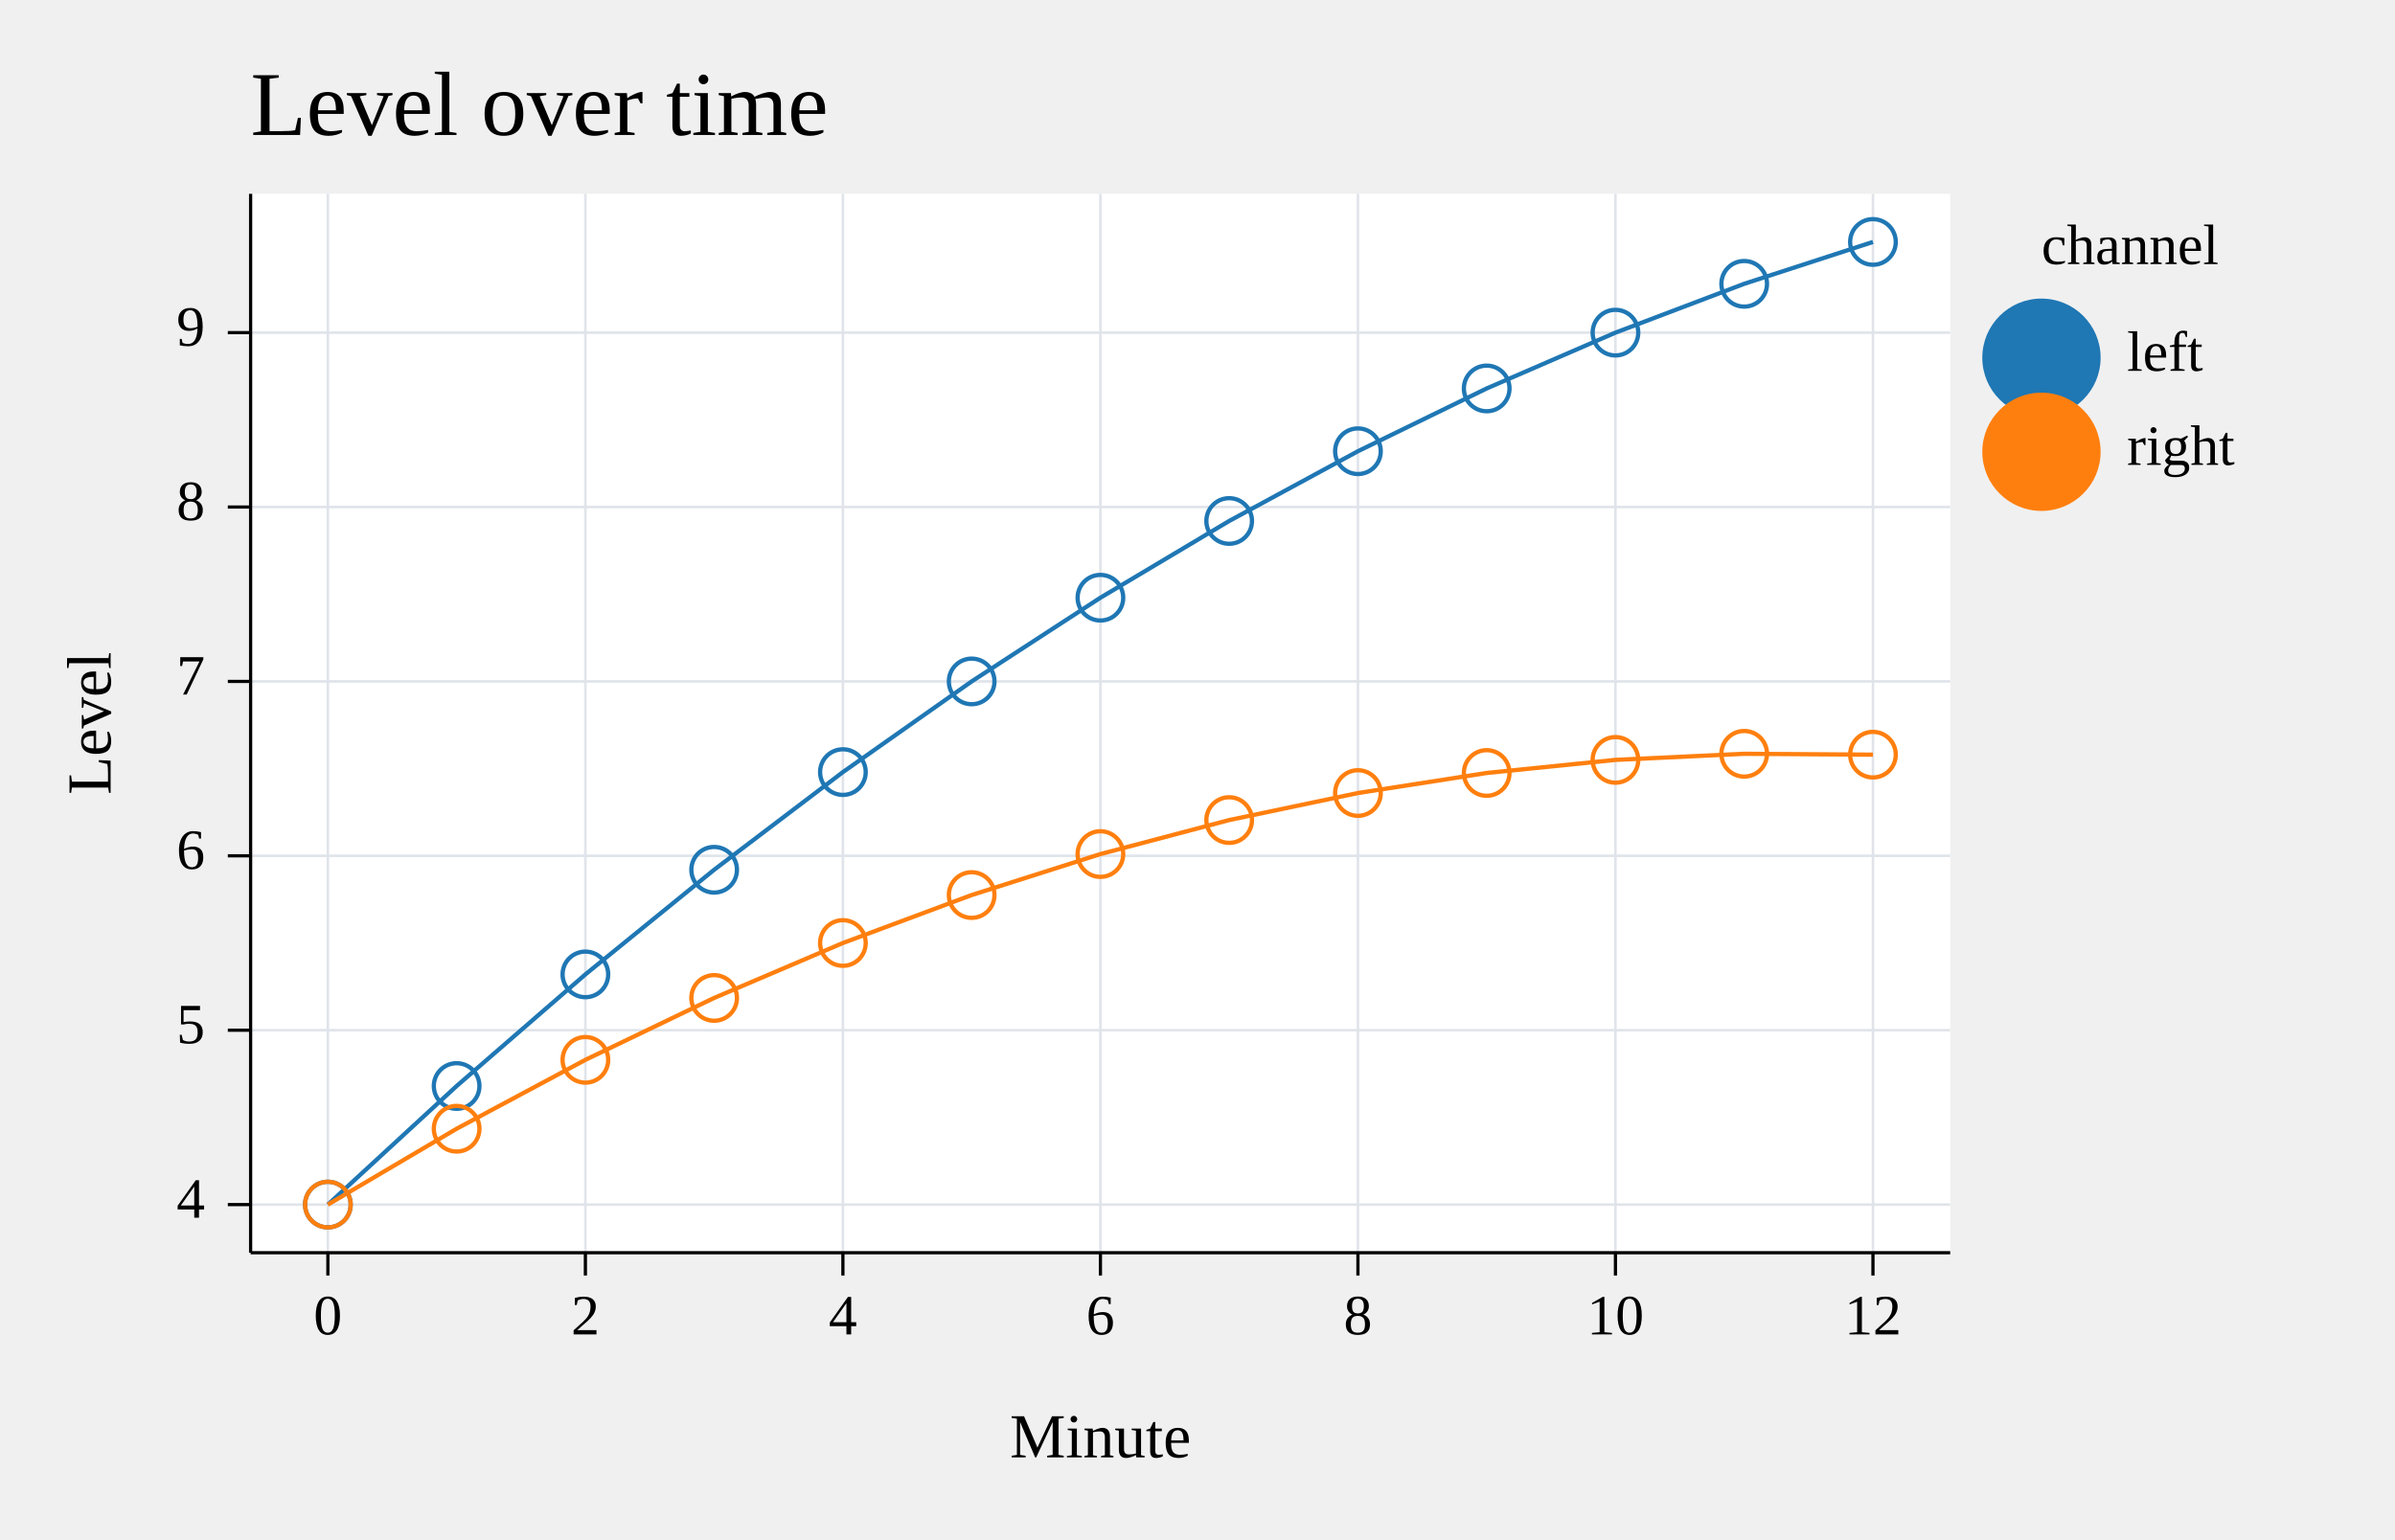
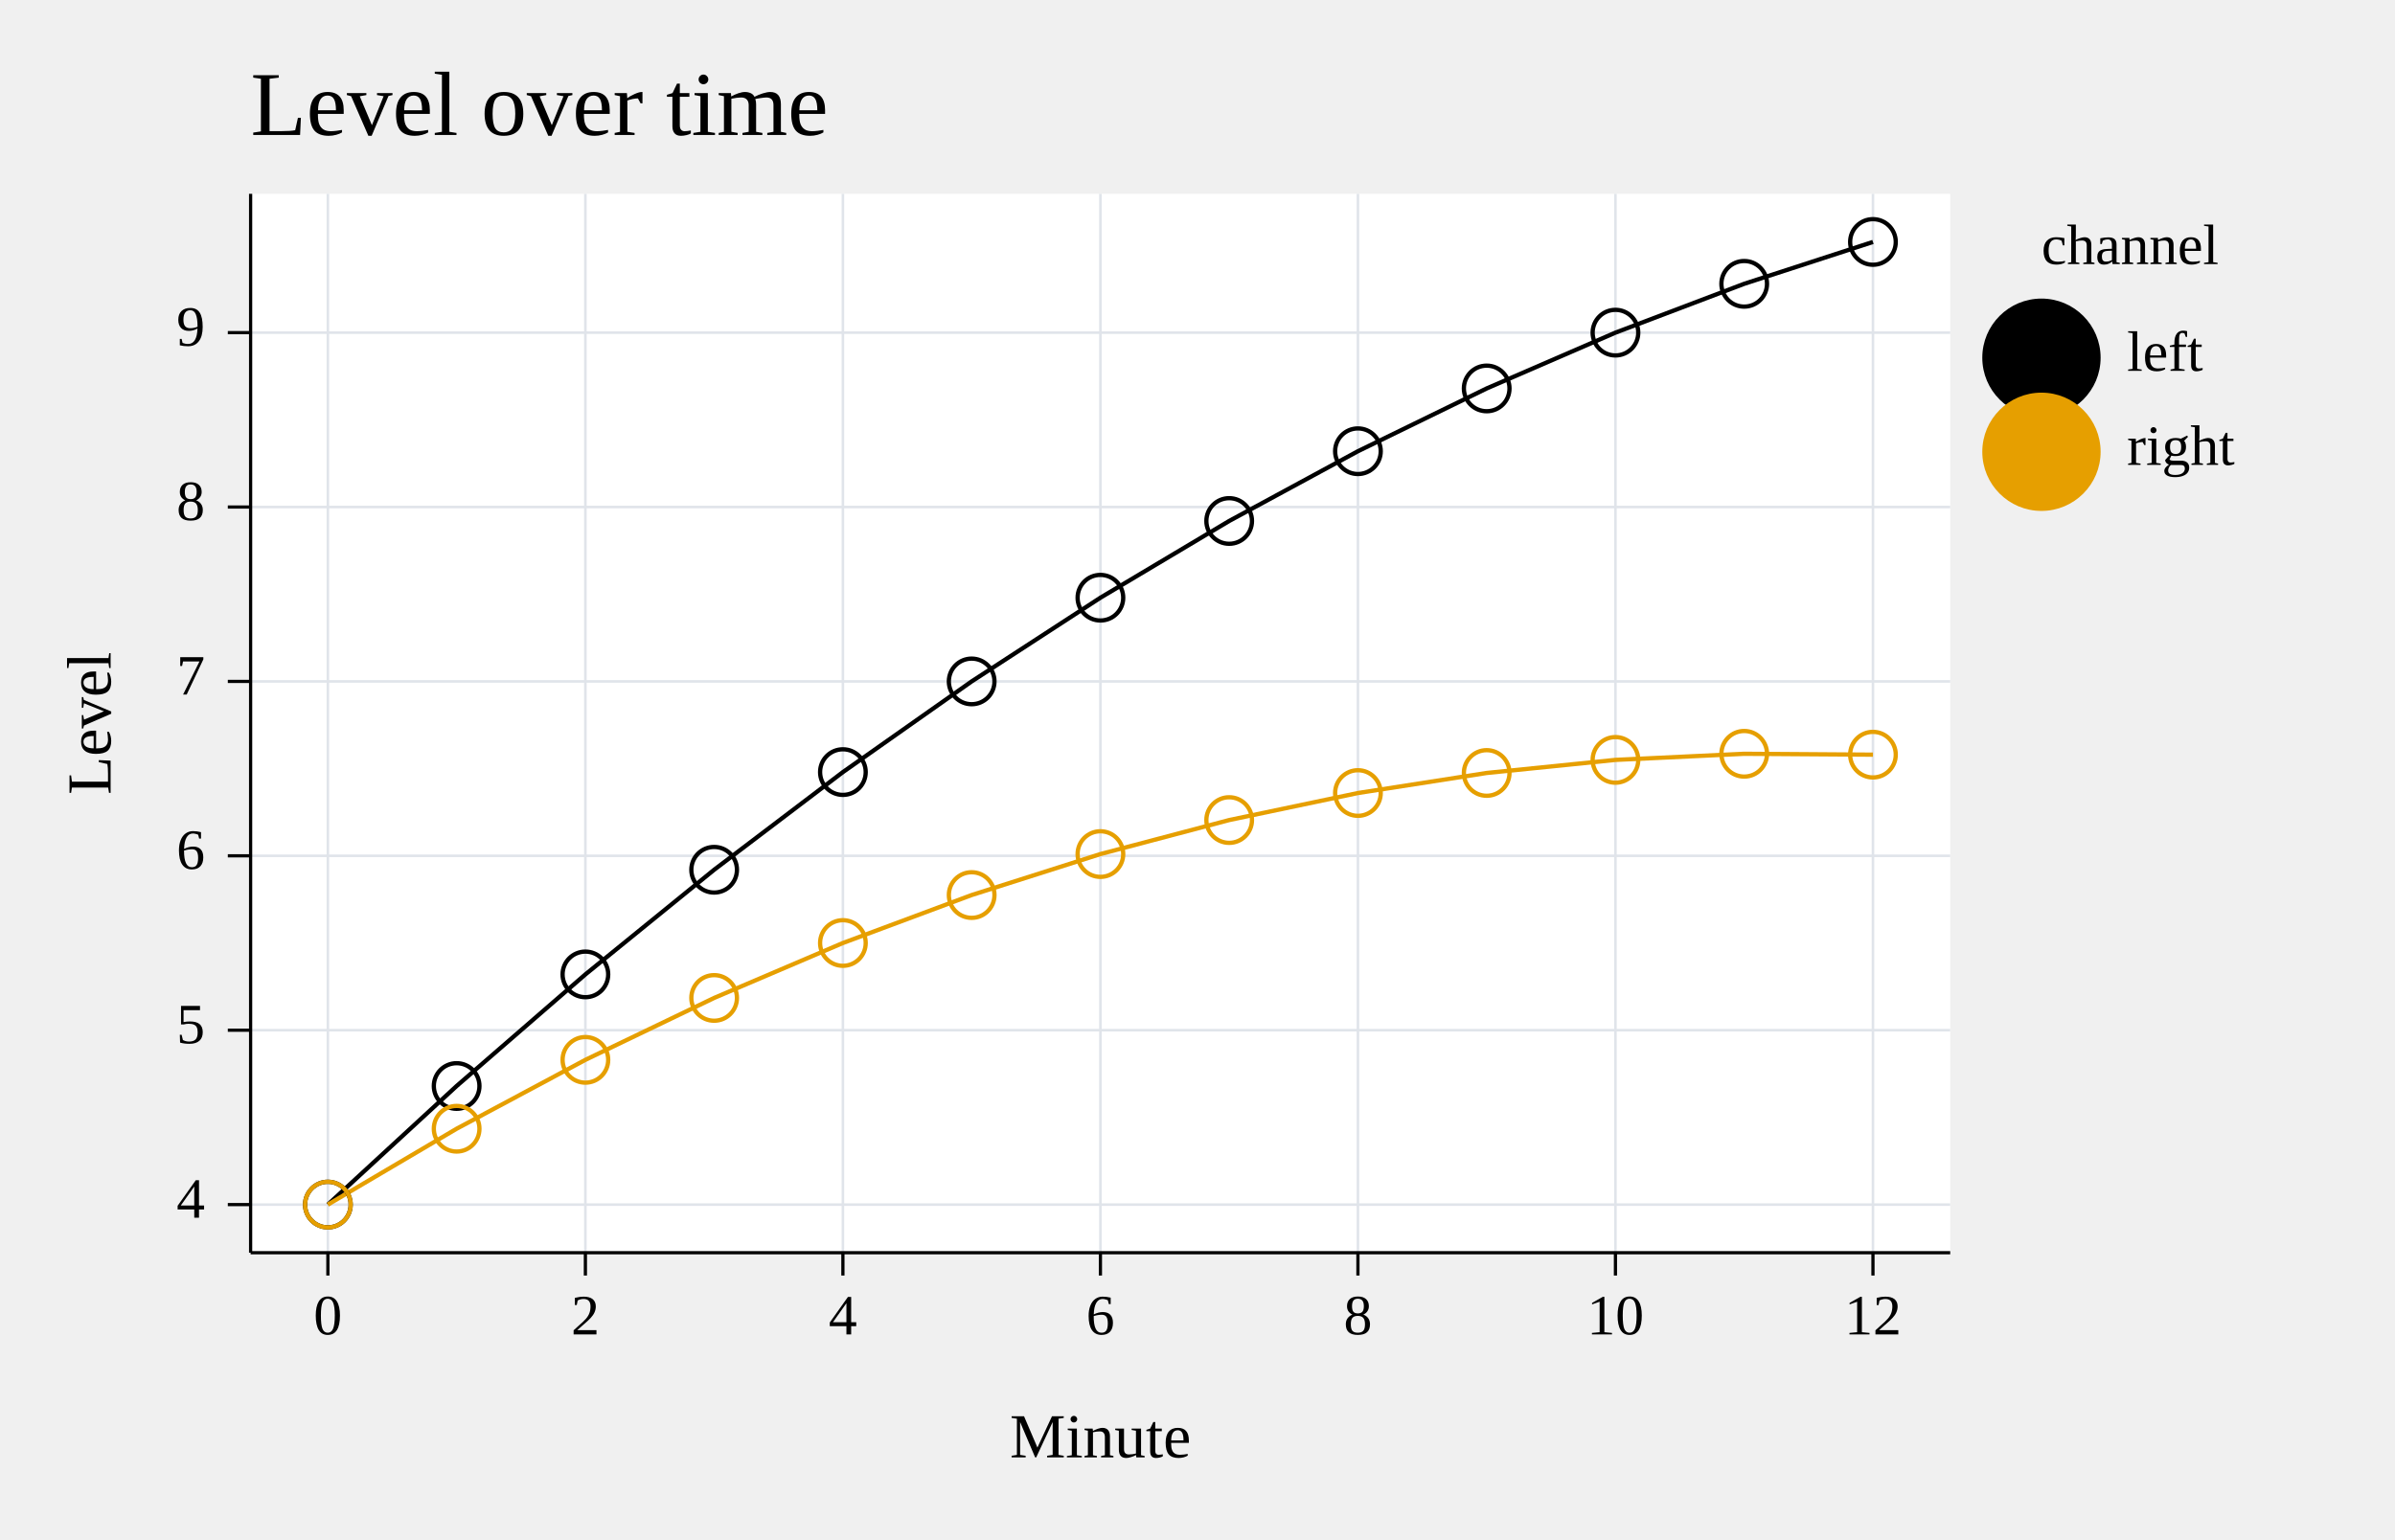
<svg xmlns="http://www.w3.org/2000/svg" width="560" height="360" viewBox="0 0 560 360" id="intaglio-plot" role="img" aria-labelledby="intaglio-plot-title" aria-describedby="intaglio-plot-description">
  <g data-name="plot-panel" clip-path="url(#clip-0)">
    <rect data-name="plot-panel-background" stroke="none" fill="#ffffff" stroke-width="1" stroke-linecap="butt" stroke-linejoin="miter" x="58.6" y="45.333" width="397.4" height="247.667" />
    <polyline data-name="plot-panel-grid-x" stroke="#e0e4ea" fill="none" stroke-width="0.6" stroke-linecap="butt" stroke-linejoin="miter" points="76.664,293 76.664,45.333" />
    <polyline data-name="plot-panel-grid-x" stroke="#e0e4ea" fill="none" stroke-width="0.6" stroke-linecap="butt" stroke-linejoin="miter" points="136.876,293 136.876,45.333" />
    <polyline data-name="plot-panel-grid-x" stroke="#e0e4ea" fill="none" stroke-width="0.6" stroke-linecap="butt" stroke-linejoin="miter" points="197.088,293 197.088,45.333" />
    <polyline data-name="plot-panel-grid-x" stroke="#e0e4ea" fill="none" stroke-width="0.6" stroke-linecap="butt" stroke-linejoin="miter" points="257.3,293 257.3,45.333" />
    <polyline data-name="plot-panel-grid-x" stroke="#e0e4ea" fill="none" stroke-width="0.6" stroke-linecap="butt" stroke-linejoin="miter" points="317.512,293 317.512,45.333" />
    <polyline data-name="plot-panel-grid-x" stroke="#e0e4ea" fill="none" stroke-width="0.6" stroke-linecap="butt" stroke-linejoin="miter" points="377.724,293 377.724,45.333" />
    <polyline data-name="plot-panel-grid-x" stroke="#e0e4ea" fill="none" stroke-width="0.6" stroke-linecap="butt" stroke-linejoin="miter" points="437.936,293 437.936,45.333" />
    <polyline data-name="plot-panel-grid-y" stroke="#e0e4ea" fill="none" stroke-width="0.6" stroke-linecap="butt" stroke-linejoin="miter" points="58.6,281.742 456,281.742" />
    <polyline data-name="plot-panel-grid-y" stroke="#e0e4ea" fill="none" stroke-width="0.6" stroke-linecap="butt" stroke-linejoin="miter" points="58.6,240.954 456,240.954" />
    <polyline data-name="plot-panel-grid-y" stroke="#e0e4ea" fill="none" stroke-width="0.6" stroke-linecap="butt" stroke-linejoin="miter" points="58.6,200.166 456,200.166" />
    <polyline data-name="plot-panel-grid-y" stroke="#e0e4ea" fill="none" stroke-width="0.6" stroke-linecap="butt" stroke-linejoin="miter" points="58.6,159.377 456,159.377" />
    <polyline data-name="plot-panel-grid-y" stroke="#e0e4ea" fill="none" stroke-width="0.6" stroke-linecap="butt" stroke-linejoin="miter" points="58.6,118.589 456,118.589" />
    <polyline data-name="plot-panel-grid-y" stroke="#e0e4ea" fill="none" stroke-width="0.6" stroke-linecap="butt" stroke-linejoin="miter" points="58.6,77.801 456,77.801" />
-     <polyline stroke="#1f77b4" fill="none" stroke-width="1" stroke-linecap="butt" stroke-linejoin="miter" points="76.664,281.742 106.77,254.006 136.876,227.902 166.982,203.429 197.088,180.587 227.194,159.377 257.3,139.799 287.406,121.852 317.512,105.537 347.618,90.853 377.724,77.801 407.83,66.38 437.936,56.591" />
-     <polyline stroke="#ff7f0e" fill="none" stroke-width="1" stroke-linecap="butt" stroke-linejoin="miter" points="76.664,281.742 106.77,264 136.876,247.888 166.982,233.408 197.088,220.56 227.194,209.343 257.3,199.758 287.406,191.804 317.512,185.482 347.618,180.791 377.724,177.732 407.83,176.305 437.936,176.509" />
-     <circle stroke="#1f77b4" fill="none" stroke-width="1" stroke-linecap="butt" stroke-linejoin="miter" cx="76.664" cy="281.742" r="5.333" />
-     <circle stroke="#1f77b4" fill="none" stroke-width="1" stroke-linecap="butt" stroke-linejoin="miter" cx="106.77" cy="254.006" r="5.333" />
-     <circle stroke="#1f77b4" fill="none" stroke-width="1" stroke-linecap="butt" stroke-linejoin="miter" cx="136.876" cy="227.902" r="5.333" />
-     <circle stroke="#1f77b4" fill="none" stroke-width="1" stroke-linecap="butt" stroke-linejoin="miter" cx="166.982" cy="203.429" r="5.333" />
-     <circle stroke="#1f77b4" fill="none" stroke-width="1" stroke-linecap="butt" stroke-linejoin="miter" cx="197.088" cy="180.587" r="5.333" />
-     <circle stroke="#1f77b4" fill="none" stroke-width="1" stroke-linecap="butt" stroke-linejoin="miter" cx="227.194" cy="159.377" r="5.333" />
-     <circle stroke="#1f77b4" fill="none" stroke-width="1" stroke-linecap="butt" stroke-linejoin="miter" cx="257.3" cy="139.799" r="5.333" />
-     <circle stroke="#1f77b4" fill="none" stroke-width="1" stroke-linecap="butt" stroke-linejoin="miter" cx="287.406" cy="121.852" r="5.333" />
-     <circle stroke="#1f77b4" fill="none" stroke-width="1" stroke-linecap="butt" stroke-linejoin="miter" cx="317.512" cy="105.537" r="5.333" />
-     <circle stroke="#1f77b4" fill="none" stroke-width="1" stroke-linecap="butt" stroke-linejoin="miter" cx="347.618" cy="90.853" r="5.333" />
-     <circle stroke="#1f77b4" fill="none" stroke-width="1" stroke-linecap="butt" stroke-linejoin="miter" cx="377.724" cy="77.801" r="5.333" />
-     <circle stroke="#1f77b4" fill="none" stroke-width="1" stroke-linecap="butt" stroke-linejoin="miter" cx="407.83" cy="66.38" r="5.333" />
-     <circle stroke="#1f77b4" fill="none" stroke-width="1" stroke-linecap="butt" stroke-linejoin="miter" cx="437.936" cy="56.591" r="5.333" />
-     <circle stroke="#ff7f0e" fill="none" stroke-width="1" stroke-linecap="butt" stroke-linejoin="miter" cx="76.664" cy="281.742" r="5.333" />
-     <circle stroke="#ff7f0e" fill="none" stroke-width="1" stroke-linecap="butt" stroke-linejoin="miter" cx="106.77" cy="264" r="5.333" />
-     <circle stroke="#ff7f0e" fill="none" stroke-width="1" stroke-linecap="butt" stroke-linejoin="miter" cx="136.876" cy="247.888" r="5.333" />
-     <circle stroke="#ff7f0e" fill="none" stroke-width="1" stroke-linecap="butt" stroke-linejoin="miter" cx="166.982" cy="233.408" r="5.333" />
-     <circle stroke="#ff7f0e" fill="none" stroke-width="1" stroke-linecap="butt" stroke-linejoin="miter" cx="197.088" cy="220.56" r="5.333" />
-     <circle stroke="#ff7f0e" fill="none" stroke-width="1" stroke-linecap="butt" stroke-linejoin="miter" cx="227.194" cy="209.343" r="5.333" />
-     <circle stroke="#ff7f0e" fill="none" stroke-width="1" stroke-linecap="butt" stroke-linejoin="miter" cx="257.3" cy="199.758" r="5.333" />
-     <circle stroke="#ff7f0e" fill="none" stroke-width="1" stroke-linecap="butt" stroke-linejoin="miter" cx="287.406" cy="191.804" r="5.333" />
-     <circle stroke="#ff7f0e" fill="none" stroke-width="1" stroke-linecap="butt" stroke-linejoin="miter" cx="317.512" cy="185.482" r="5.333" />
-     <circle stroke="#ff7f0e" fill="none" stroke-width="1" stroke-linecap="butt" stroke-linejoin="miter" cx="347.618" cy="180.791" r="5.333" />
-     <circle stroke="#ff7f0e" fill="none" stroke-width="1" stroke-linecap="butt" stroke-linejoin="miter" cx="377.724" cy="177.732" r="5.333" />
-     <circle stroke="#ff7f0e" fill="none" stroke-width="1" stroke-linecap="butt" stroke-linejoin="miter" cx="407.83" cy="176.305" r="5.333" />
-     <circle stroke="#ff7f0e" fill="none" stroke-width="1" stroke-linecap="butt" stroke-linejoin="miter" cx="437.936" cy="176.509" r="5.333" />
+     <polyline stroke="#000000" fill="none" stroke-width="1" stroke-linecap="butt" stroke-linejoin="miter" points="76.664,281.742 106.77,254.006 136.876,227.902 166.982,203.429 197.088,180.587 227.194,159.377 257.3,139.799 287.406,121.852 317.512,105.537 347.618,90.853 377.724,77.801 407.83,66.38 437.936,56.591" />
+     <polyline stroke="#e69f00" fill="none" stroke-width="1" stroke-linecap="butt" stroke-linejoin="miter" points="76.664,281.742 106.77,264 136.876,247.888 166.982,233.408 197.088,220.56 227.194,209.343 257.3,199.758 287.406,191.804 317.512,185.482 347.618,180.791 377.724,177.732 407.83,176.305 437.936,176.509" />
+     <circle stroke="#000000" fill="none" stroke-width="1" stroke-linecap="butt" stroke-linejoin="miter" cx="76.664" cy="281.742" r="5.333" />
+     <circle stroke="#000000" fill="none" stroke-width="1" stroke-linecap="butt" stroke-linejoin="miter" cx="106.77" cy="254.006" r="5.333" />
+     <circle stroke="#000000" fill="none" stroke-width="1" stroke-linecap="butt" stroke-linejoin="miter" cx="136.876" cy="227.902" r="5.333" />
+     <circle stroke="#000000" fill="none" stroke-width="1" stroke-linecap="butt" stroke-linejoin="miter" cx="166.982" cy="203.429" r="5.333" />
+     <circle stroke="#000000" fill="none" stroke-width="1" stroke-linecap="butt" stroke-linejoin="miter" cx="197.088" cy="180.587" r="5.333" />
+     <circle stroke="#000000" fill="none" stroke-width="1" stroke-linecap="butt" stroke-linejoin="miter" cx="227.194" cy="159.377" r="5.333" />
+     <circle stroke="#000000" fill="none" stroke-width="1" stroke-linecap="butt" stroke-linejoin="miter" cx="257.3" cy="139.799" r="5.333" />
+     <circle stroke="#000000" fill="none" stroke-width="1" stroke-linecap="butt" stroke-linejoin="miter" cx="287.406" cy="121.852" r="5.333" />
+     <circle stroke="#000000" fill="none" stroke-width="1" stroke-linecap="butt" stroke-linejoin="miter" cx="317.512" cy="105.537" r="5.333" />
+     <circle stroke="#000000" fill="none" stroke-width="1" stroke-linecap="butt" stroke-linejoin="miter" cx="347.618" cy="90.853" r="5.333" />
+     <circle stroke="#000000" fill="none" stroke-width="1" stroke-linecap="butt" stroke-linejoin="miter" cx="377.724" cy="77.801" r="5.333" />
+     <circle stroke="#000000" fill="none" stroke-width="1" stroke-linecap="butt" stroke-linejoin="miter" cx="407.83" cy="66.38" r="5.333" />
+     <circle stroke="#000000" fill="none" stroke-width="1" stroke-linecap="butt" stroke-linejoin="miter" cx="437.936" cy="56.591" r="5.333" />
+     <circle stroke="#e69f00" fill="none" stroke-width="1" stroke-linecap="butt" stroke-linejoin="miter" cx="76.664" cy="281.742" r="5.333" />
+     <circle stroke="#e69f00" fill="none" stroke-width="1" stroke-linecap="butt" stroke-linejoin="miter" cx="106.77" cy="264" r="5.333" />
+     <circle stroke="#e69f00" fill="none" stroke-width="1" stroke-linecap="butt" stroke-linejoin="miter" cx="136.876" cy="247.888" r="5.333" />
+     <circle stroke="#e69f00" fill="none" stroke-width="1" stroke-linecap="butt" stroke-linejoin="miter" cx="166.982" cy="233.408" r="5.333" />
+     <circle stroke="#e69f00" fill="none" stroke-width="1" stroke-linecap="butt" stroke-linejoin="miter" cx="197.088" cy="220.56" r="5.333" />
+     <circle stroke="#e69f00" fill="none" stroke-width="1" stroke-linecap="butt" stroke-linejoin="miter" cx="227.194" cy="209.343" r="5.333" />
+     <circle stroke="#e69f00" fill="none" stroke-width="1" stroke-linecap="butt" stroke-linejoin="miter" cx="257.3" cy="199.758" r="5.333" />
+     <circle stroke="#e69f00" fill="none" stroke-width="1" stroke-linecap="butt" stroke-linejoin="miter" cx="287.406" cy="191.804" r="5.333" />
+     <circle stroke="#e69f00" fill="none" stroke-width="1" stroke-linecap="butt" stroke-linejoin="miter" cx="317.512" cy="185.482" r="5.333" />
+     <circle stroke="#e69f00" fill="none" stroke-width="1" stroke-linecap="butt" stroke-linejoin="miter" cx="347.618" cy="180.791" r="5.333" />
+     <circle stroke="#e69f00" fill="none" stroke-width="1" stroke-linecap="butt" stroke-linejoin="miter" cx="377.724" cy="177.732" r="5.333" />
+     <circle stroke="#e69f00" fill="none" stroke-width="1" stroke-linecap="butt" stroke-linejoin="miter" cx="407.83" cy="176.305" r="5.333" />
+     <circle stroke="#e69f00" fill="none" stroke-width="1" stroke-linecap="butt" stroke-linejoin="miter" cx="437.936" cy="176.509" r="5.333" />
  </g>
  <g data-name="x-axis">
    <polyline data-name="x-axis-baseline" stroke="#000000" fill="none" stroke-width="0.75" stroke-linecap="butt" stroke-linejoin="miter" points="58.6,293 456,293" />
    <polyline data-name="x-axis-ticks" stroke="#000000" fill="none" stroke-width="0.75" stroke-linecap="butt" stroke-linejoin="miter" points="76.664,293 76.664,298.333" />
    <polyline data-name="x-axis-ticks" stroke="#000000" fill="none" stroke-width="0.75" stroke-linecap="butt" stroke-linejoin="miter" points="136.876,293 136.876,298.333" />
    <polyline data-name="x-axis-ticks" stroke="#000000" fill="none" stroke-width="0.75" stroke-linecap="butt" stroke-linejoin="miter" points="197.088,293 197.088,298.333" />
    <polyline data-name="x-axis-ticks" stroke="#000000" fill="none" stroke-width="0.75" stroke-linecap="butt" stroke-linejoin="miter" points="257.3,293 257.3,298.333" />
    <polyline data-name="x-axis-ticks" stroke="#000000" fill="none" stroke-width="0.75" stroke-linecap="butt" stroke-linejoin="miter" points="317.512,293 317.512,298.333" />
    <polyline data-name="x-axis-ticks" stroke="#000000" fill="none" stroke-width="0.75" stroke-linecap="butt" stroke-linejoin="miter" points="377.724,293 377.724,298.333" />
    <polyline data-name="x-axis-ticks" stroke="#000000" fill="none" stroke-width="0.75" stroke-linecap="butt" stroke-linejoin="miter" points="437.936,293 437.936,298.333" />
    <text data-name="x-axis-label" fill="#000000" stroke="none" font-size="13.333" x="76.664" y="303.667" text-anchor="middle" dominant-baseline="text-before-edge">0</text>
    <text data-name="x-axis-label" fill="#000000" stroke="none" font-size="13.333" x="136.876" y="303.667" text-anchor="middle" dominant-baseline="text-before-edge">2</text>
    <text data-name="x-axis-label" fill="#000000" stroke="none" font-size="13.333" x="197.088" y="303.667" text-anchor="middle" dominant-baseline="text-before-edge">4</text>
    <text data-name="x-axis-label" fill="#000000" stroke="none" font-size="13.333" x="257.3" y="303.667" text-anchor="middle" dominant-baseline="text-before-edge">6</text>
    <text data-name="x-axis-label" fill="#000000" stroke="none" font-size="13.333" x="317.512" y="303.667" text-anchor="middle" dominant-baseline="text-before-edge">8</text>
    <text data-name="x-axis-label" fill="#000000" stroke="none" font-size="13.333" x="377.724" y="303.667" text-anchor="middle" dominant-baseline="text-before-edge">10</text>
    <text data-name="x-axis-label" fill="#000000" stroke="none" font-size="13.333" x="437.936" y="303.667" text-anchor="middle" dominant-baseline="text-before-edge">12</text>
    <text data-name="x-axis-title" fill="#000000" stroke="none" font-size="14.667" x="257.3" y="337.5" text-anchor="middle" dominant-baseline="middle">Minute</text>
  </g>
  <g data-name="y-axis">
    <polyline data-name="y-axis-baseline" stroke="#000000" fill="none" stroke-width="0.75" stroke-linecap="butt" stroke-linejoin="miter" points="58.6,293 58.6,45.333" />
    <polyline data-name="y-axis-ticks" stroke="#000000" fill="none" stroke-width="0.75" stroke-linecap="butt" stroke-linejoin="miter" points="58.6,281.742 53.267,281.742" />
    <polyline data-name="y-axis-ticks" stroke="#000000" fill="none" stroke-width="0.75" stroke-linecap="butt" stroke-linejoin="miter" points="58.6,240.954 53.267,240.954" />
    <polyline data-name="y-axis-ticks" stroke="#000000" fill="none" stroke-width="0.75" stroke-linecap="butt" stroke-linejoin="miter" points="58.6,200.166 53.267,200.166" />
    <polyline data-name="y-axis-ticks" stroke="#000000" fill="none" stroke-width="0.75" stroke-linecap="butt" stroke-linejoin="miter" points="58.6,159.377 53.267,159.377" />
    <polyline data-name="y-axis-ticks" stroke="#000000" fill="none" stroke-width="0.75" stroke-linecap="butt" stroke-linejoin="miter" points="58.6,118.589 53.267,118.589" />
    <polyline data-name="y-axis-ticks" stroke="#000000" fill="none" stroke-width="0.75" stroke-linecap="butt" stroke-linejoin="miter" points="58.6,77.801 53.267,77.801" />
    <text data-name="y-axis-label" fill="#000000" stroke="none" font-size="13.333" x="47.933" y="281.742" text-anchor="end" dominant-baseline="middle">4</text>
    <text data-name="y-axis-label" fill="#000000" stroke="none" font-size="13.333" x="47.933" y="240.954" text-anchor="end" dominant-baseline="middle">5</text>
    <text data-name="y-axis-label" fill="#000000" stroke="none" font-size="13.333" x="47.933" y="200.166" text-anchor="end" dominant-baseline="middle">6</text>
    <text data-name="y-axis-label" fill="#000000" stroke="none" font-size="13.333" x="47.933" y="159.377" text-anchor="end" dominant-baseline="middle">7</text>
    <text data-name="y-axis-label" fill="#000000" stroke="none" font-size="13.333" x="47.933" y="118.589" text-anchor="end" dominant-baseline="middle">8</text>
    <text data-name="y-axis-label" fill="#000000" stroke="none" font-size="13.333" x="47.933" y="77.801" text-anchor="end" dominant-baseline="middle">9</text>
    <text data-name="y-axis-title" fill="#000000" stroke="none" font-size="14.667" x="22.5" y="169.167" text-anchor="middle" dominant-baseline="middle" transform="rotate(-90 22.5 169.1667)">Level</text>
  </g>
  <g data-name="channel-legend">
    <text data-name="channel-legend-title" fill="#000000" stroke="none" font-size="13.333" x="477.333" y="53.333" text-anchor="start" dominant-baseline="text-before-edge">channel</text>
-     <circle data-name="channel-legend-entry-0-key" stroke="#1f77b4" fill="#1f77b4" stroke-width="1" stroke-linecap="butt" stroke-linejoin="miter" cx="477.333" cy="83.667" r="13.333" />
+     <circle data-name="channel-legend-entry-0-key" stroke="#000000" fill="#000000" stroke-width="1" stroke-linecap="butt" stroke-linejoin="miter" cx="477.333" cy="83.667" r="13.333" />
    <text data-name="channel-legend-entry-0-label" fill="#000000" stroke="none" font-size="13.333" x="497.333" y="83.667" text-anchor="start" dominant-baseline="middle">left</text>
-     <circle data-name="channel-legend-entry-1-key" stroke="#ff7f0e" fill="#ff7f0e" stroke-width="1" stroke-linecap="butt" stroke-linejoin="miter" cx="477.333" cy="105.667" r="13.333" />
+     <circle data-name="channel-legend-entry-1-key" stroke="#e69f00" fill="#e69f00" stroke-width="1" stroke-linecap="butt" stroke-linejoin="miter" cx="477.333" cy="105.667" r="13.333" />
    <text data-name="channel-legend-entry-1-label" fill="#000000" stroke="none" font-size="13.333" x="497.333" y="105.667" text-anchor="start" dominant-baseline="middle">right</text>
  </g>
  <g data-name="plot-title">
    <text data-name="plot-title" fill="#000000" stroke="none" font-size="21.333" x="58.6" y="26.667" text-anchor="start" dominant-baseline="middle">Level over time</text>
  </g>
  <defs>
    <clipPath id="clip-0">
      <rect x="58.6" y="45.333" width="397.4" height="247.667" />
    </clipPath>
  </defs>
</svg>
